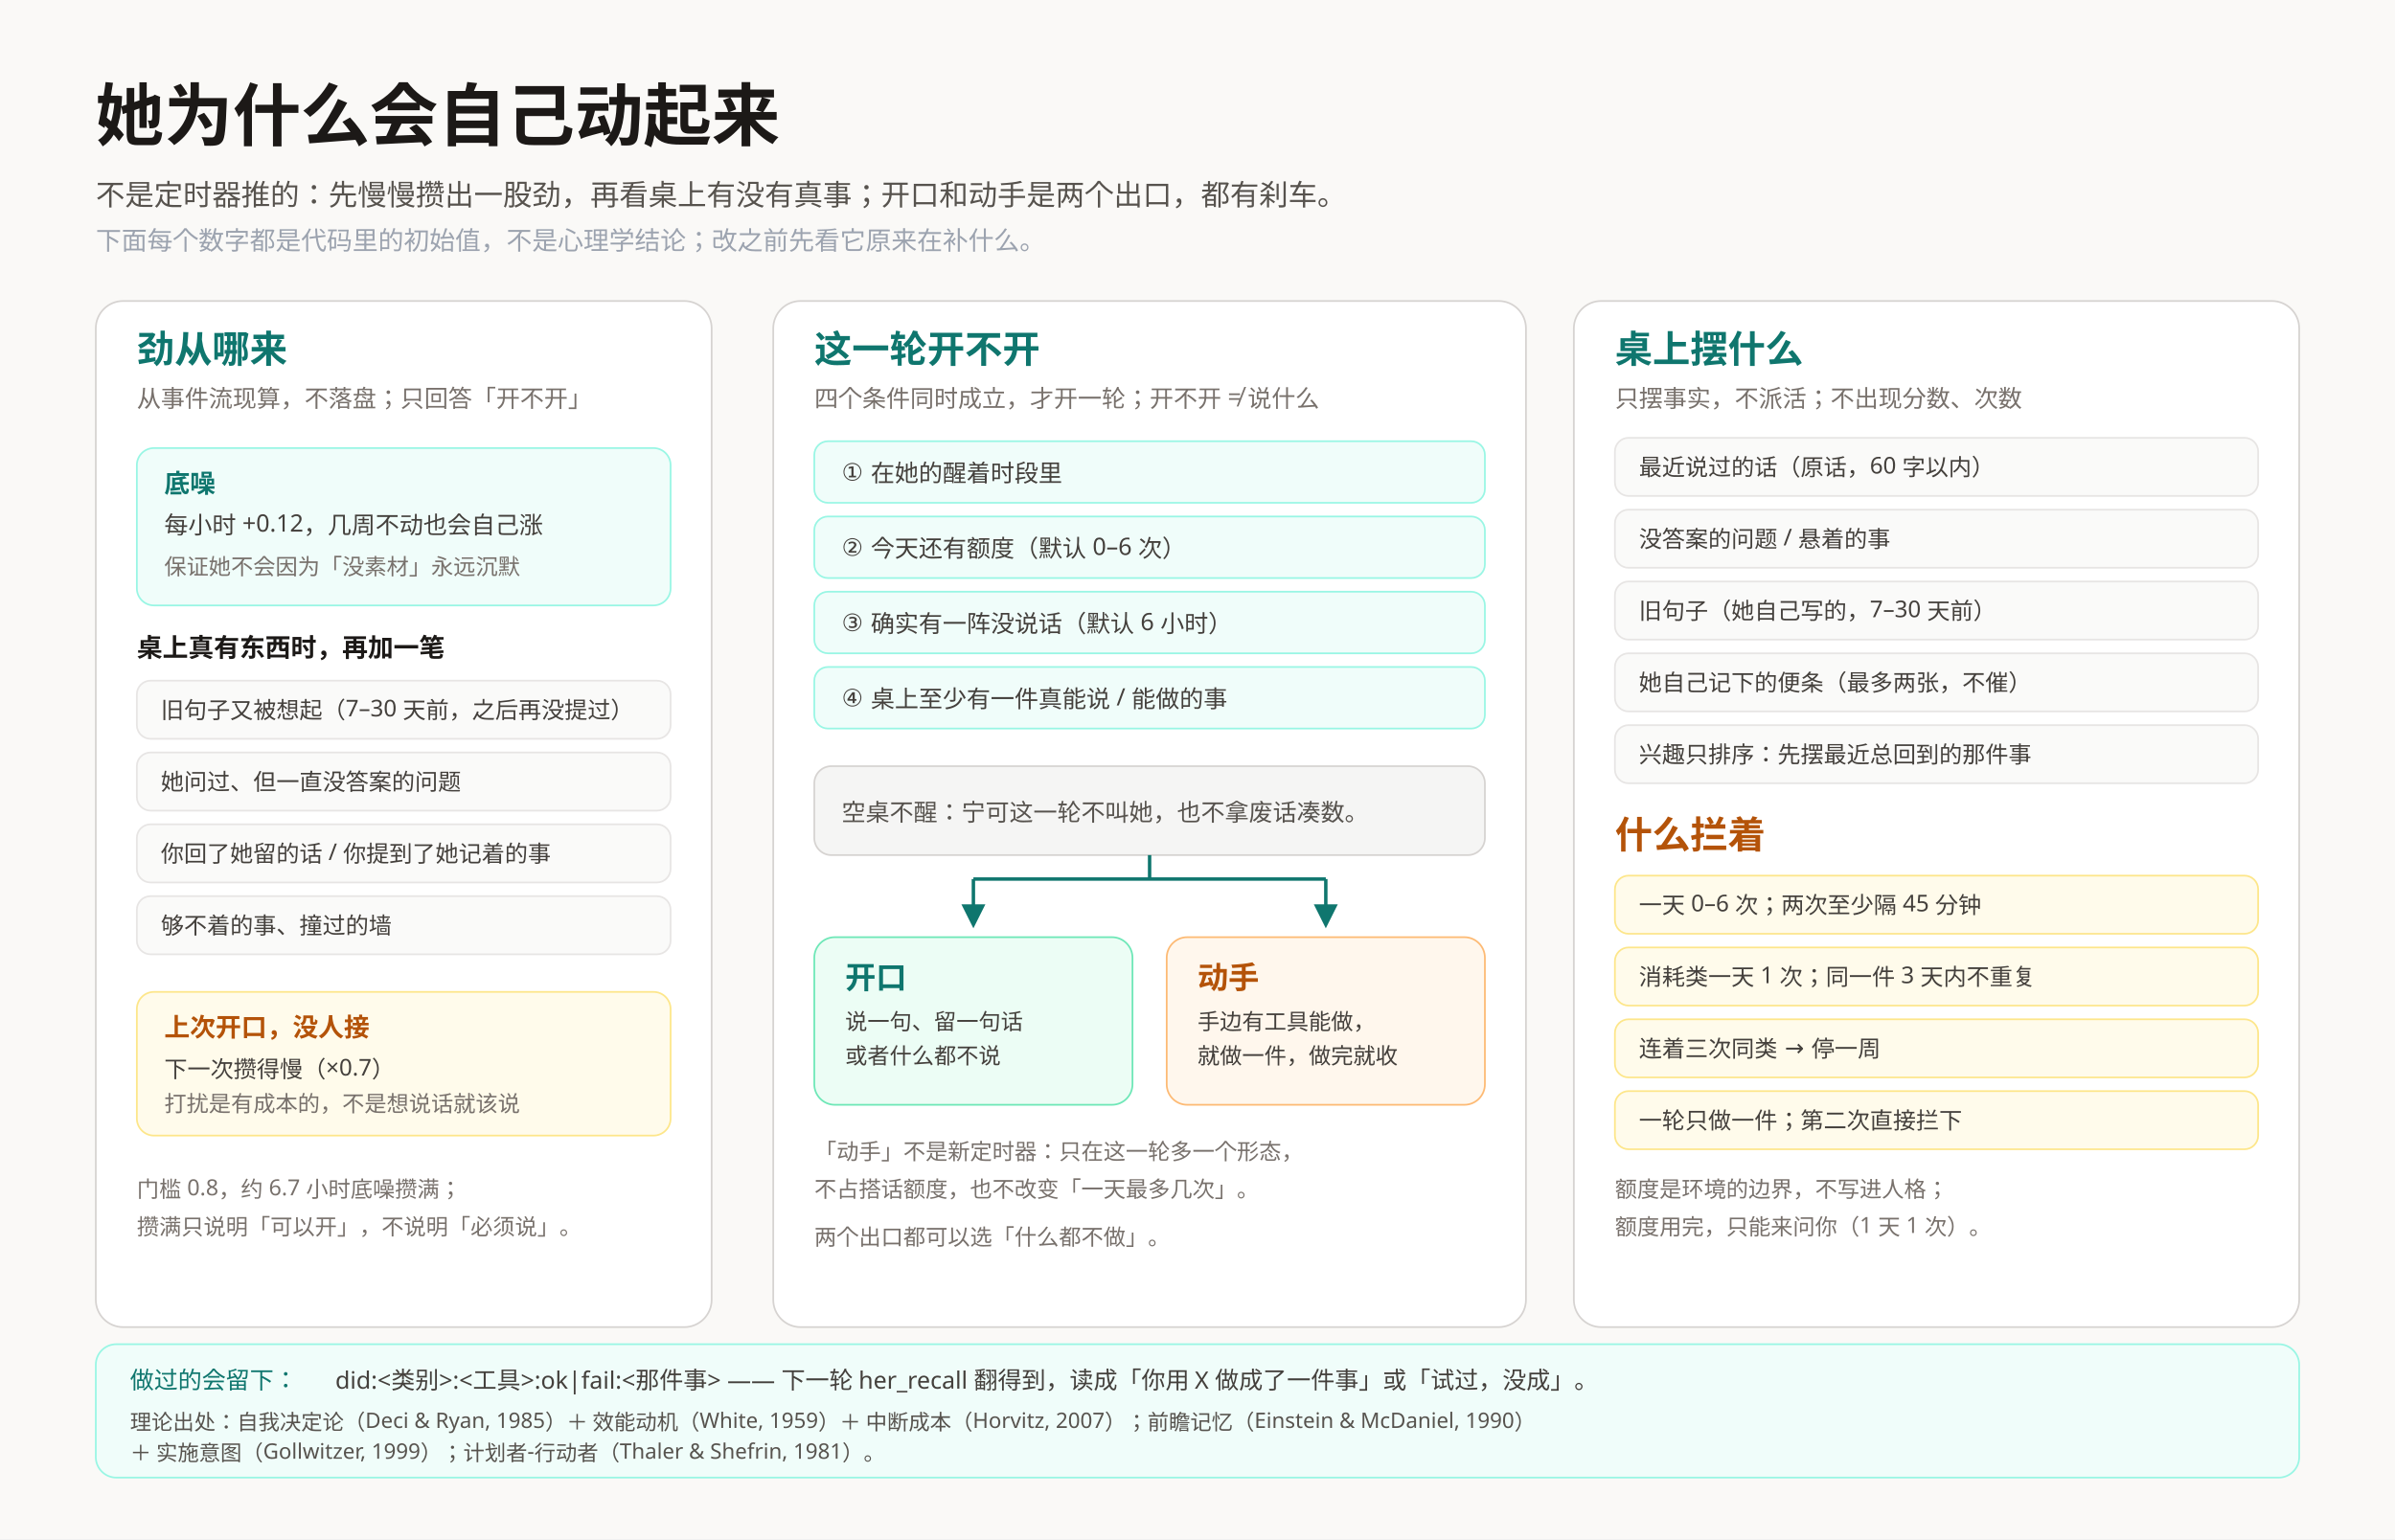
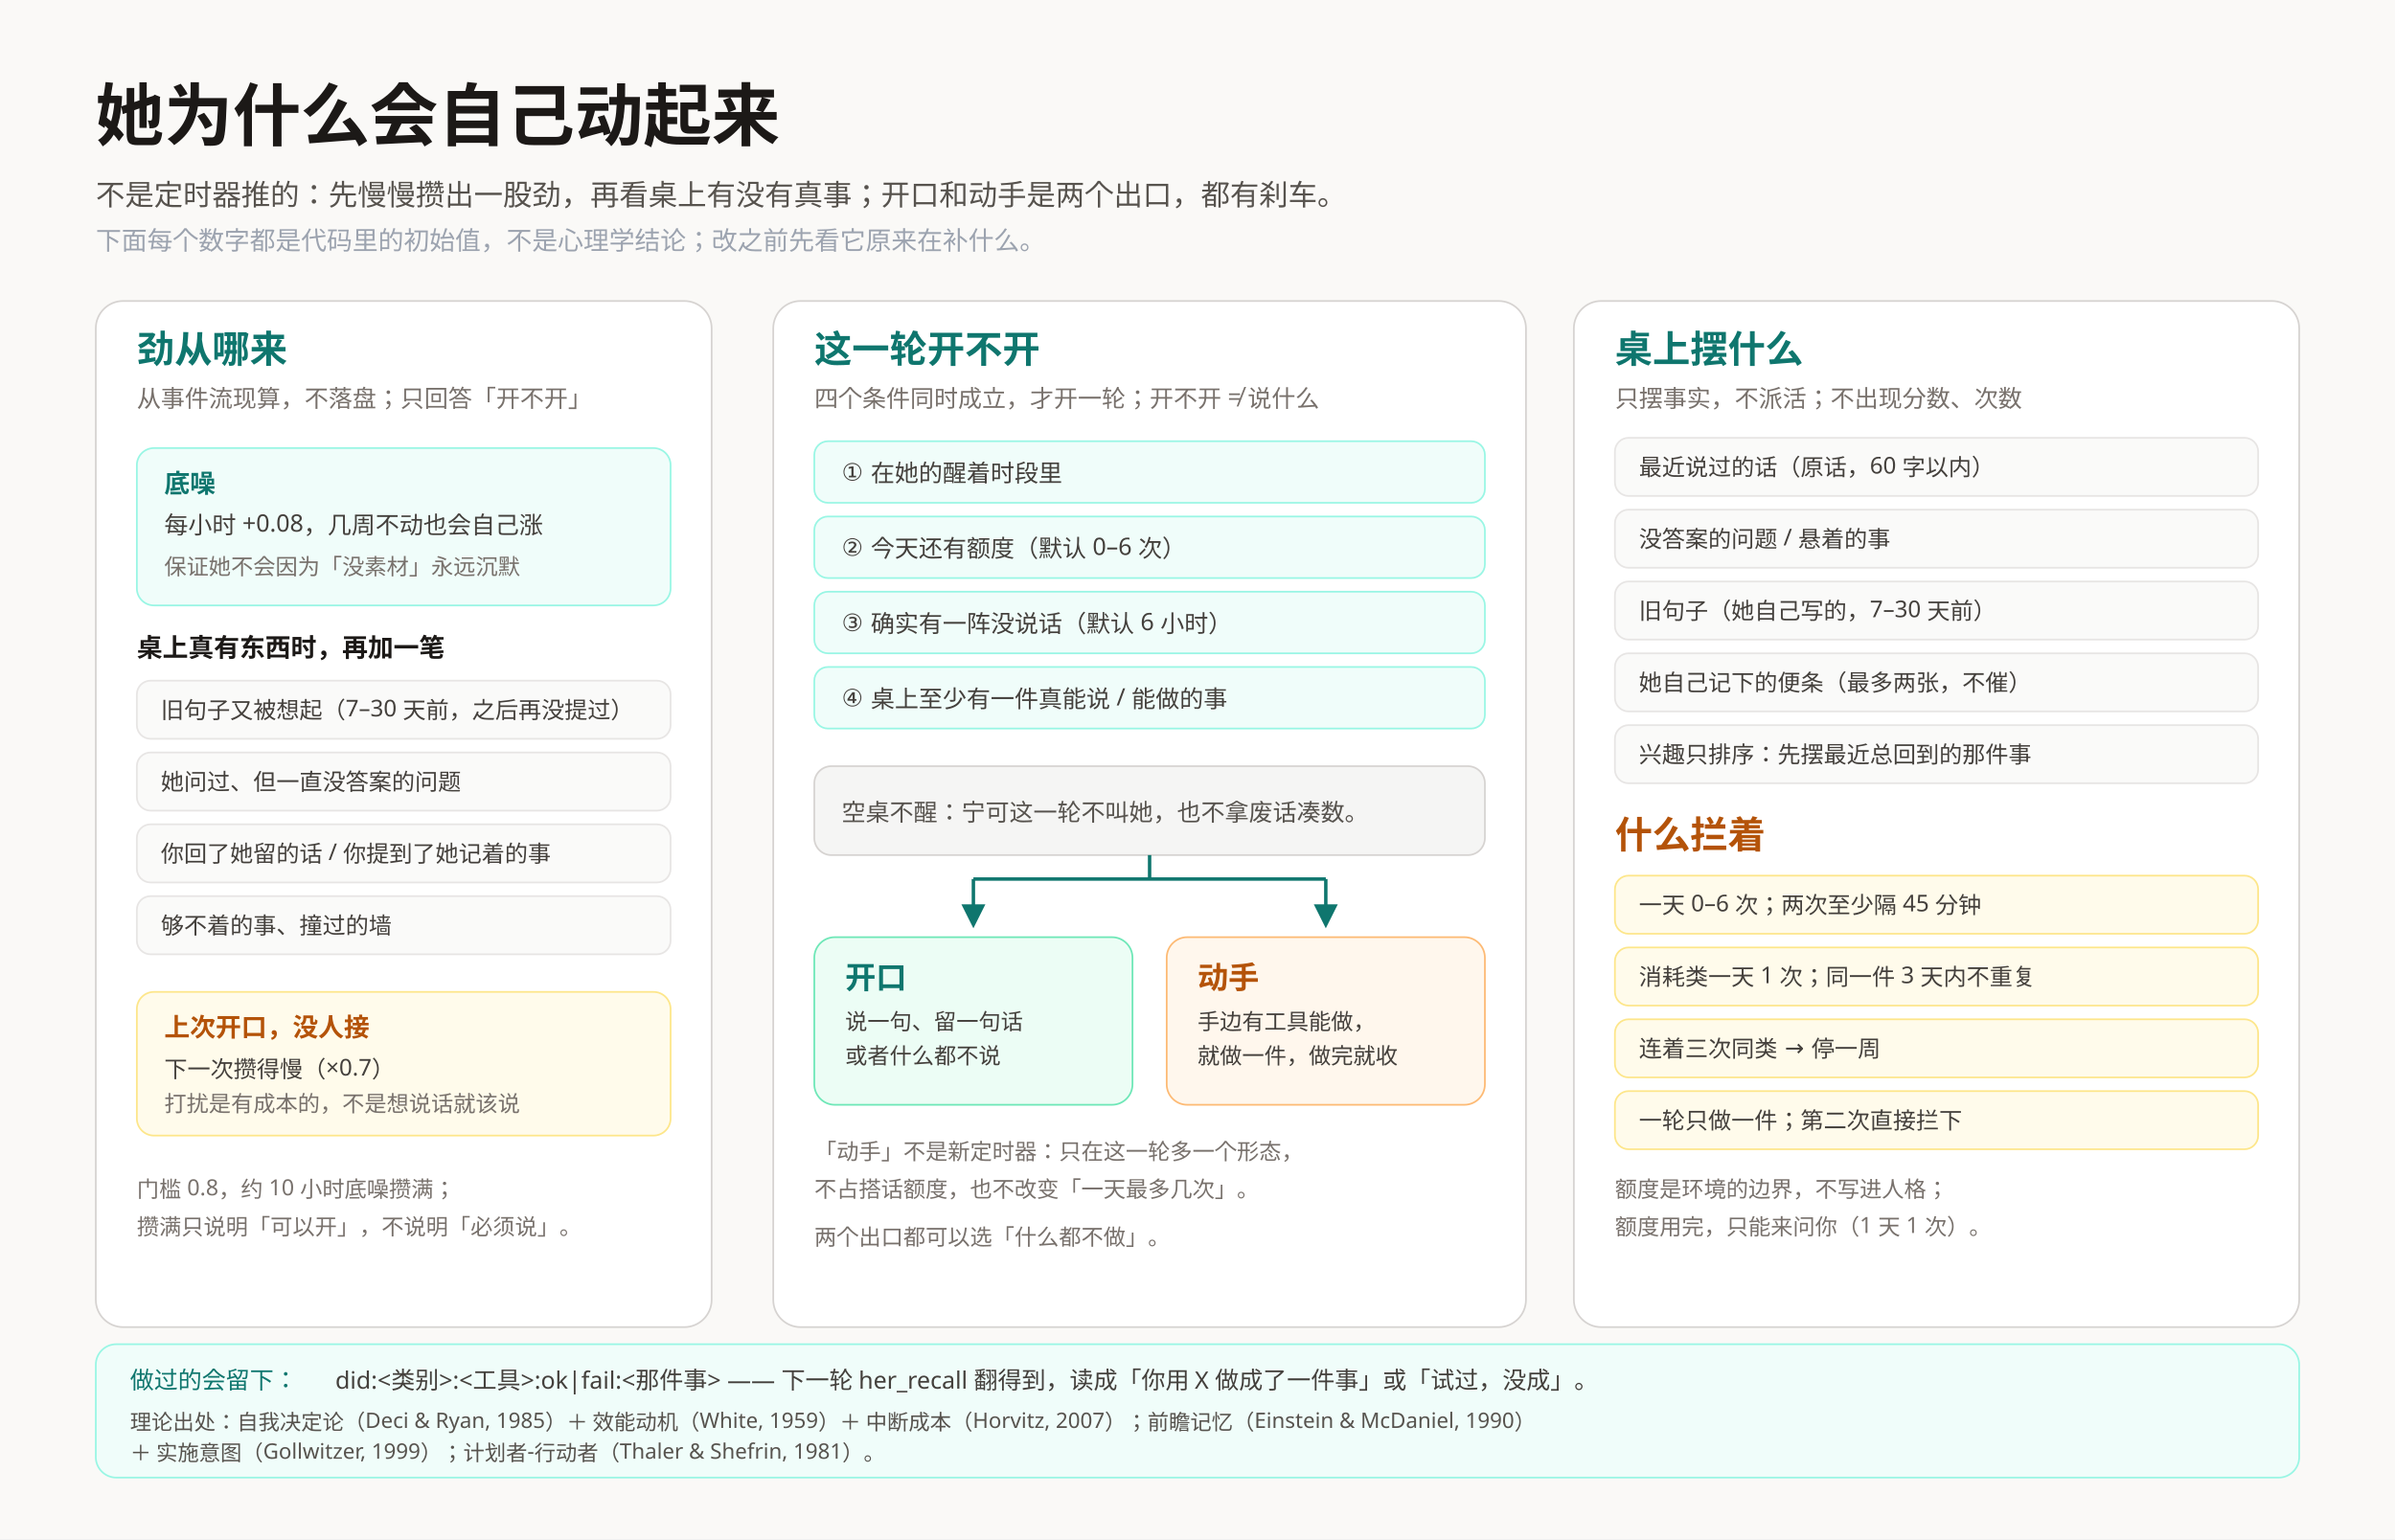
<svg xmlns="http://www.w3.org/2000/svg" viewBox="0 0 1400 900" width="1400" height="900" font-family="'Noto Sans SC','PingFang SC','Microsoft YaHei',sans-serif">
  <defs>
    <marker id="ar" viewBox="0 0 10 10" refX="8" refY="5" markerWidth="7" markerHeight="7" orient="auto">
      <path d="M0,0 L10,5 L0,10 z" fill="#0f766e" />
    </marker>
    <marker id="ar2" viewBox="0 0 10 10" refX="8" refY="5" markerWidth="7" markerHeight="7" orient="auto">
      <path d="M0,0 L10,5 L0,10 z" fill="#b45309" />
    </marker>
  </defs>
  <rect width="1400" height="900" fill="#faf9f7" />
  <text x="56" y="82" font-size="40" font-weight="700" fill="#1c1917">她为什么会自己动起来</text>
  <text x="56" y="120" font-size="17" fill="#57534e">不是定时器推的：先慢慢攒出一股劲，再看桌上有没有真事；开口和动手是两个出口，都有刹车。</text>
  <text x="56" y="146" font-size="15" fill="#9ca3af">下面每个数字都是代码里的初始值，不是心理学结论；改之前先看它原来在补什么。</text>
  <g>
    <rect x="56" y="176" width="360" height="600" rx="16" fill="#ffffff" stroke="#d6d3d1" />
    <text x="80" y="212" font-size="22" font-weight="700" fill="#0f766e">劲从哪来</text>
    <text x="80" y="238" font-size="14" fill="#78716c">从事件流现算，不落盘；只回答「开不开」</text>
    <rect x="80" y="262" width="312" height="92" rx="10" fill="#f0fdfa" stroke="#99f6e4" />
    <text x="96" y="288" font-size="15" font-weight="700" fill="#0f766e">底噪</text>
-     <text x="96" y="312" font-size="14" fill="#44403c">每小时 +0.12，几周不动也会自己涨</text>
+     <text x="96" y="312" font-size="14" fill="#44403c">每小时 +0.08，几周不动也会自己涨</text>
    <text x="96" y="336" font-size="13" fill="#78716c">保证她不会因为「没素材」永远沉默</text>
    <text x="80" y="384" font-size="15" font-weight="700" fill="#1c1917">桌上真有东西时，再加一笔</text>
    <g font-size="13.5" fill="#44403c">
      <rect x="80" y="398" width="312" height="34" rx="8" fill="#fafaf9" stroke="#e7e5e4" />
      <text x="94" y="420">旧句子又被想起（7–30 天前，之后再没提过）</text>
      <rect x="80" y="440" width="312" height="34" rx="8" fill="#fafaf9" stroke="#e7e5e4" />
      <text x="94" y="462">她问过、但一直没答案的问题</text>
      <rect x="80" y="482" width="312" height="34" rx="8" fill="#fafaf9" stroke="#e7e5e4" />
      <text x="94" y="504">你回了她留的话 / 你提到了她记着的事</text>
      <rect x="80" y="524" width="312" height="34" rx="8" fill="#fafaf9" stroke="#e7e5e4" />
      <text x="94" y="546">够不着的事、撞过的墙</text>
    </g>
    <rect x="80" y="580" width="312" height="84" rx="10" fill="#fffbeb" stroke="#fde68a" />
    <text x="96" y="606" font-size="15" font-weight="700" fill="#b45309">上次开口，没人接</text>
    <text x="96" y="630" font-size="13.5" fill="#44403c">下一次攒得慢（×0.7）</text>
    <text x="96" y="650" font-size="13" fill="#78716c">打扰是有成本的，不是想说话就该说</text>
-     <text x="80" y="700" font-size="13" fill="#78716c">门槛 0.8，约 6.7 小时底噪攒满；</text>
+     <text x="80" y="700" font-size="13" fill="#78716c">门槛 0.8，约 10 小时底噪攒满；</text>
    <text x="80" y="722" font-size="13" fill="#78716c">攒满只说明「可以开」，不说明「必须说」。</text>
  </g>
  <g>
    <rect x="452" y="176" width="440" height="600" rx="16" fill="#ffffff" stroke="#d6d3d1" />
    <text x="476" y="212" font-size="22" font-weight="700" fill="#0f766e">这一轮开不开</text>
    <text x="476" y="238" font-size="14" fill="#78716c">四个条件同时成立，才开一轮；开不开 ≠ 说什么</text>
    <g font-size="14" fill="#44403c">
      <rect x="476" y="258" width="392" height="36" rx="8" fill="#f0fdfa" stroke="#99f6e4" />
      <text x="492" y="281">① 在她的醒着时段里</text>
      <rect x="476" y="302" width="392" height="36" rx="8" fill="#f0fdfa" stroke="#99f6e4" />
      <text x="492" y="325">② 今天还有额度（默认 0–6 次）</text>
      <rect x="476" y="346" width="392" height="36" rx="8" fill="#f0fdfa" stroke="#99f6e4" />
      <text x="492" y="369">③ 确实有一阵没说话（默认 6 小时）</text>
      <rect x="476" y="390" width="392" height="36" rx="8" fill="#f0fdfa" stroke="#99f6e4" />
      <text x="492" y="413">④ 桌上至少有一件真能说 / 能做的事</text>
    </g>
    <rect x="476" y="448" width="392" height="52" rx="10" fill="#f5f5f4" stroke="#d6d3d1" />
    <text x="492" y="480" font-size="14" fill="#57534e">空桌不醒：宁可这一轮不叫她，也不拿废话凑数。</text>
    <line x1="672" y1="500" x2="672" y2="514" stroke="#0f766e" stroke-width="2" />
    <line x1="569" y1="514" x2="775" y2="514" stroke="#0f766e" stroke-width="2" />
    <line x1="569" y1="514" x2="569" y2="540" stroke="#0f766e" stroke-width="2" marker-end="url(#ar)" />
    <line x1="775" y1="514" x2="775" y2="540" stroke="#0f766e" stroke-width="2" marker-end="url(#ar)" />
    <rect x="476" y="548" width="186" height="98" rx="12" fill="#ecfdf5" stroke="#6ee7b7" />
    <text x="494" y="578" font-size="18" font-weight="700" fill="#0f766e">开口</text>
    <text x="494" y="602" font-size="13" fill="#44403c">说一句、留一句话</text>
    <text x="494" y="622" font-size="13" fill="#44403c">或者什么都不说</text>
    <rect x="682" y="548" width="186" height="98" rx="12" fill="#fff7ed" stroke="#fdba74" />
    <text x="700" y="578" font-size="18" font-weight="700" fill="#b45309">动手</text>
    <text x="700" y="602" font-size="13" fill="#44403c">手边有工具能做，</text>
    <text x="700" y="622" font-size="13" fill="#44403c">就做一件，做完就收</text>
    <text x="476" y="678" font-size="13" fill="#78716c">「动手」不是新定时器：只在这一轮多一个形态，</text>
    <text x="476" y="700" font-size="13" fill="#78716c">不占搭话额度，也不改变「一天最多几次」。</text>
    <text x="476" y="728" font-size="13" fill="#78716c">两个出口都可以选「什么都不做」。</text>
  </g>
  <g>
    <rect x="920" y="176" width="424" height="600" rx="16" fill="#ffffff" stroke="#d6d3d1" />
    <text x="944" y="212" font-size="22" font-weight="700" fill="#0f766e">桌上摆什么</text>
    <text x="944" y="238" font-size="14" fill="#78716c">只摆事实，不派活；不出现分数、次数</text>
    <g font-size="13.5" fill="#44403c">
      <rect x="944" y="256" width="376" height="34" rx="8" fill="#fafaf9" stroke="#e7e5e4" />
      <text x="958" y="278">最近说过的话（原话，60 字以内）</text>
      <rect x="944" y="298" width="376" height="34" rx="8" fill="#fafaf9" stroke="#e7e5e4" />
      <text x="958" y="320">没答案的问题 / 悬着的事</text>
      <rect x="944" y="340" width="376" height="34" rx="8" fill="#fafaf9" stroke="#e7e5e4" />
      <text x="958" y="362">旧句子（她自己写的，7–30 天前）</text>
      <rect x="944" y="382" width="376" height="34" rx="8" fill="#fafaf9" stroke="#e7e5e4" />
      <text x="958" y="404">她自己记下的便条（最多两张，不催）</text>
      <rect x="944" y="424" width="376" height="34" rx="8" fill="#fafaf9" stroke="#e7e5e4" />
      <text x="958" y="446">兴趣只排序：先摆最近总回到的那件事</text>
    </g>
    <text x="944" y="496" font-size="22" font-weight="700" fill="#b45309">什么拦着</text>
    <g font-size="13.5" fill="#44403c">
      <rect x="944" y="512" width="376" height="34" rx="8" fill="#fffbeb" stroke="#fde68a" />
      <text x="958" y="534">一天 0–6 次；两次至少隔 45 分钟</text>
      <rect x="944" y="554" width="376" height="34" rx="8" fill="#fffbeb" stroke="#fde68a" />
      <text x="958" y="576">消耗类一天 1 次；同一件 3 天内不重复</text>
      <rect x="944" y="596" width="376" height="34" rx="8" fill="#fffbeb" stroke="#fde68a" />
      <text x="958" y="618">连着三次同类 → 停一周</text>
      <rect x="944" y="638" width="376" height="34" rx="8" fill="#fffbeb" stroke="#fde68a" />
      <text x="958" y="660">一轮只做一件；第二次直接拦下</text>
    </g>
    <text x="944" y="700" font-size="13" fill="#78716c">额度是环境的边界，不写进人格；</text>
    <text x="944" y="722" font-size="13" fill="#78716c">额度用完，只能来问你（1 天 1 次）。</text>
  </g>
  <g>
    <rect x="56" y="786" width="1288" height="78" rx="12" fill="#f0fdfa" stroke="#99f6e4" />
    <text x="76" y="812" font-size="14" fill="#0f766e">做过的会留下：</text>
    <text x="196" y="812" font-size="14" fill="#44403c">did:&lt;类别&gt;:&lt;工具&gt;:ok|fail:&lt;那件事&gt; —— 下一轮 her_recall 翻得到，读成「你用 X 做成了一件事」或「试过，没成」。</text>
    <text x="76" y="836" font-size="12.5" fill="#57534e">理论出处：自我决定论（Deci &amp; Ryan, 1985）＋ 效能动机（White, 1959）＋ 中断成本（Horvitz, 2007）；前瞻记忆（Einstein &amp; McDaniel, 1990）</text>
    <text x="76" y="854" font-size="12.5" fill="#57534e">＋ 实施意图（Gollwitzer, 1999）；计划者-行动者（Thaler &amp; Shefrin, 1981）。</text>
  </g>
</svg>
